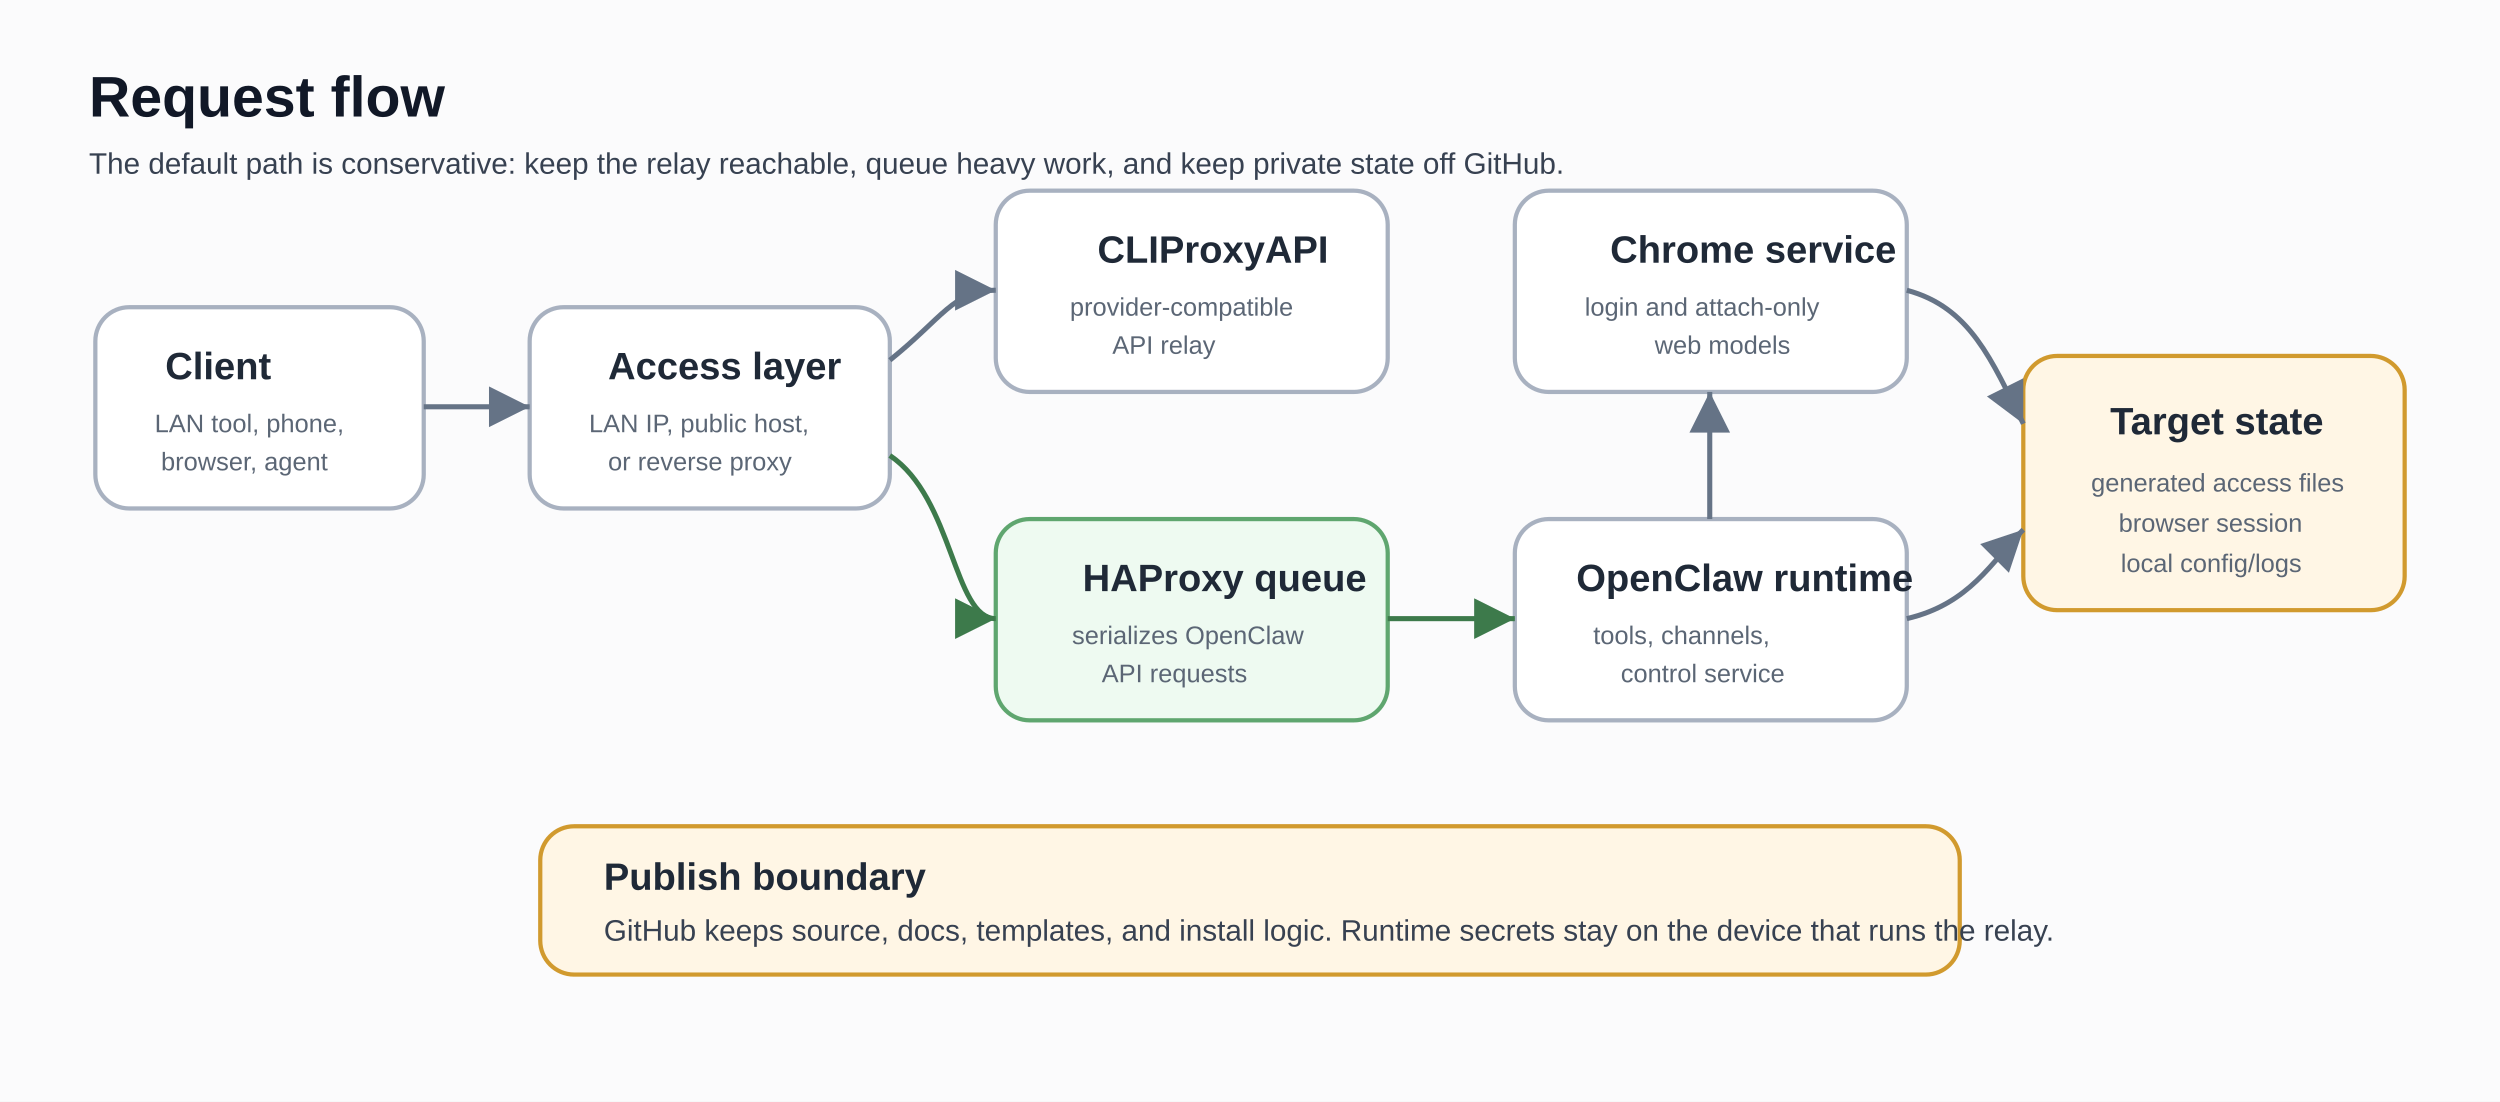
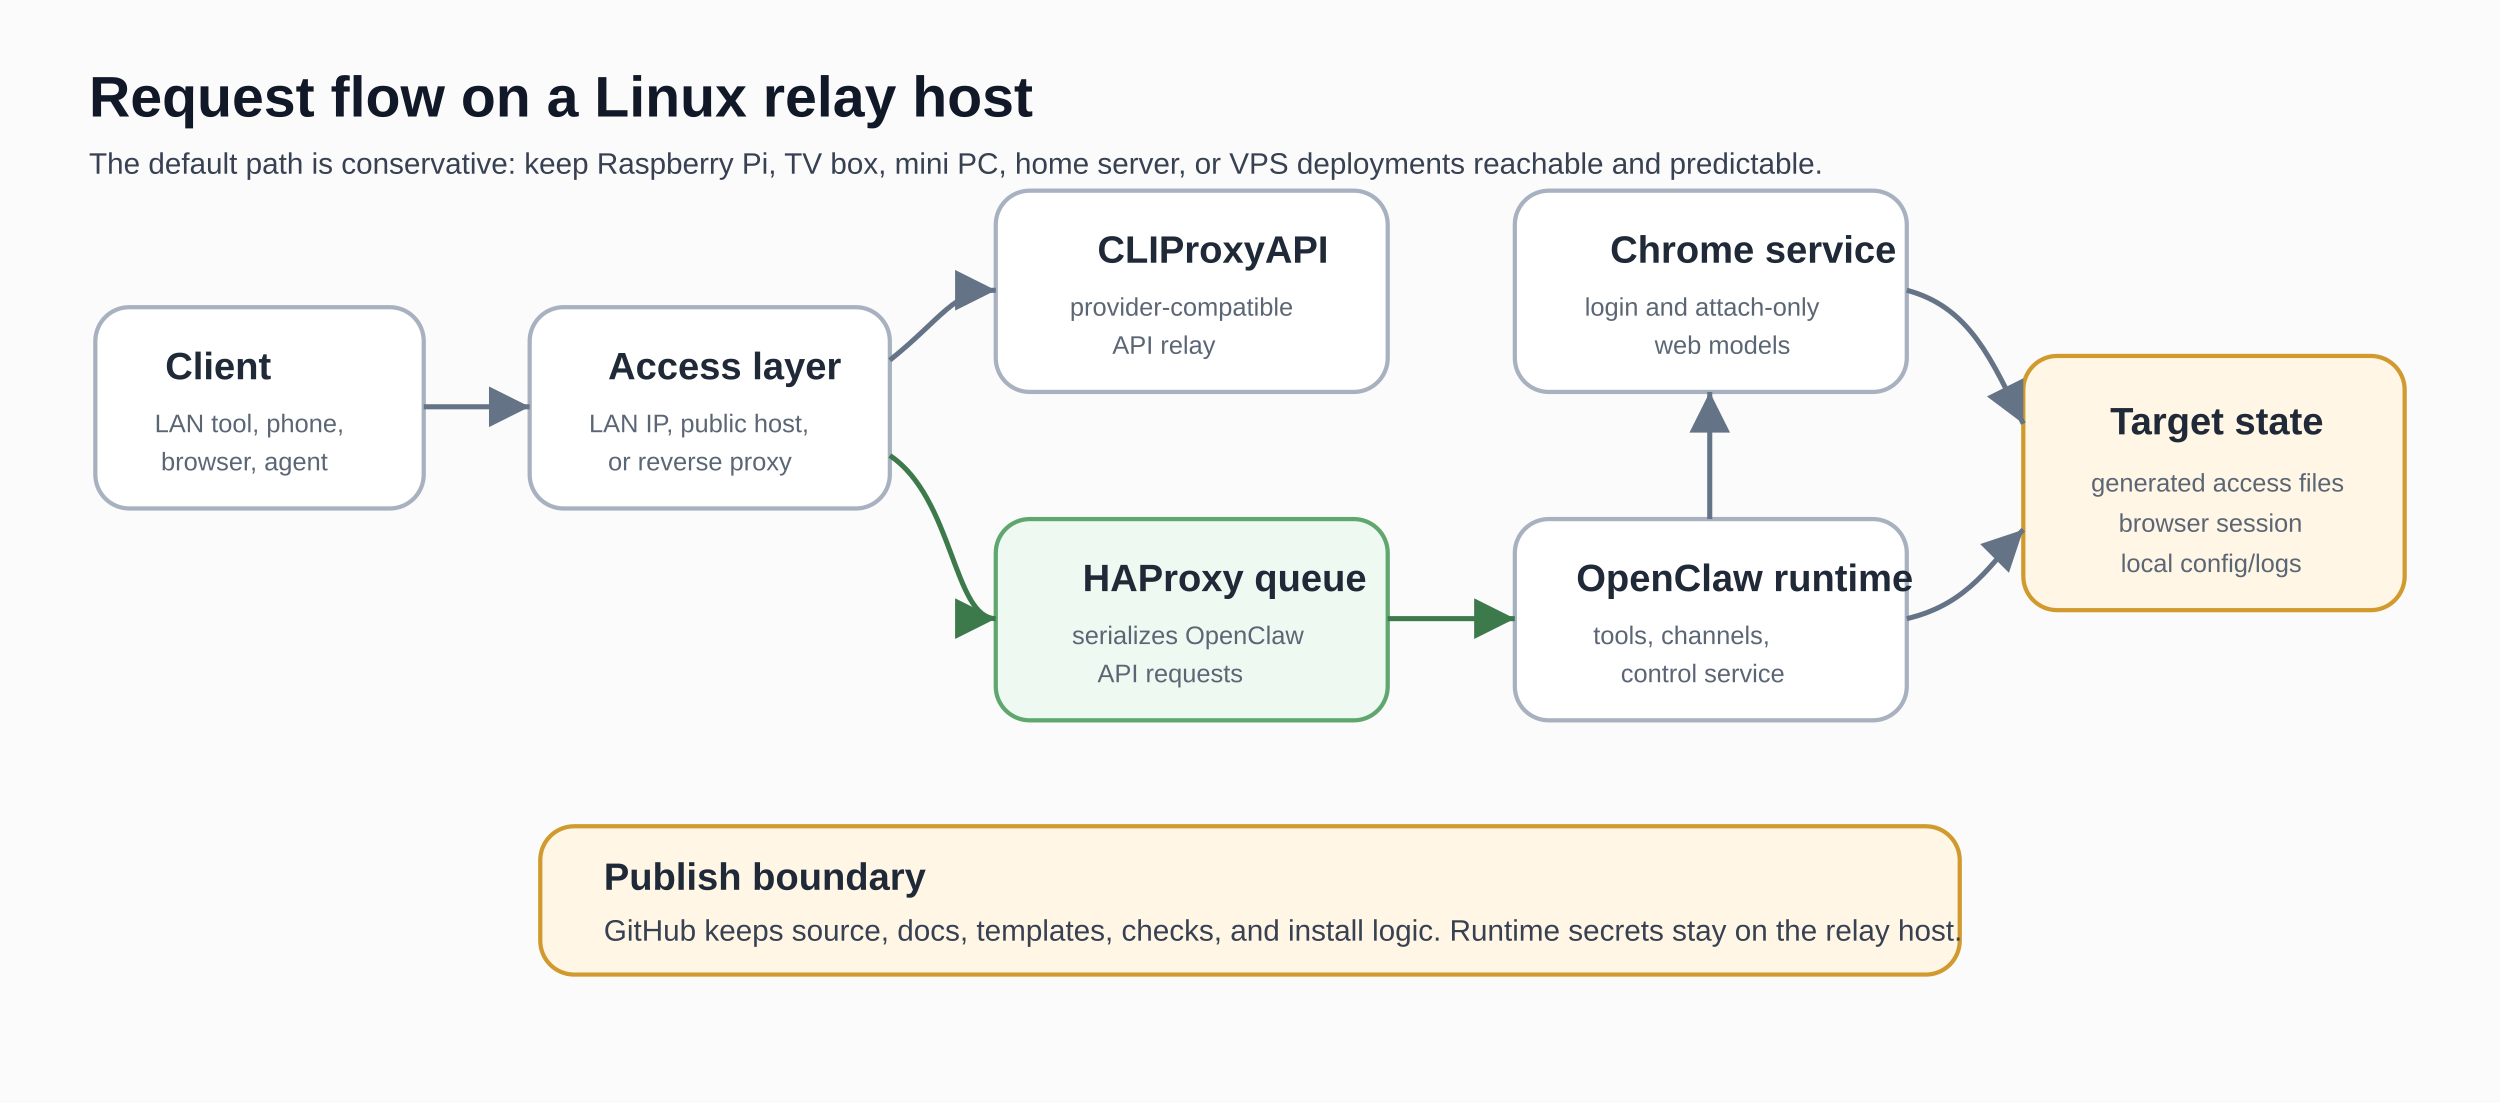
<svg xmlns="http://www.w3.org/2000/svg" width="1180" height="520" viewBox="0 0 1180 520" role="img" aria-labelledby="title desc">
  <defs>
    <style>
      .bg { fill: #fbfbfc; }
      .step { fill: #ffffff; stroke: #a8b1c0; stroke-width: 2; rx: 16; }
      .queue { fill: #eefaf1; stroke: #5fa66f; stroke-width: 2; rx: 16; }
      .state { fill: #fff6e5; stroke: #d19a2e; stroke-width: 2; rx: 16; }
      .h { font: 700 18px Arial, sans-serif; fill: #1f2937; }
      .t { font: 14px Arial, sans-serif; fill: #374151; }
      .s { font: 12px Arial, sans-serif; fill: #5b6675; }
      .title { font: 700 27px Arial, sans-serif; fill: #111827; }
      .line { stroke: #657386; stroke-width: 2.4; fill: none; marker-end: url(#arrow); }
      .line2 { stroke: #3d7a4b; stroke-width: 2.4; fill: none; marker-end: url(#arrowGreen); }
    </style>
    <marker id="arrow" markerWidth="12" markerHeight="12" refX="10" refY="6" orient="auto">
      <path d="M2,2 L10,6 L2,10 Z" fill="#657386" />
    </marker>
    <marker id="arrowGreen" markerWidth="12" markerHeight="12" refX="10" refY="6" orient="auto">
      <path d="M2,2 L10,6 L2,10 Z" fill="#3d7a4b" />
    </marker>
  </defs>
  <rect class="bg" width="1180" height="520" />
-   <text x="42" y="55" class="title">Request flow</text>
-   <text x="42" y="82" class="t">The default path is conservative: keep the relay reachable, queue heavy work, and keep private state off GitHub.</text>
+   <text x="42" y="55" class="title">Request flow on a Linux relay host</text>
+   <text x="42" y="82" class="t">The default path is conservative: keep Raspberry Pi, TV box, mini PC, home server, or VPS deployments reachable and predictable.</text>
  <rect x="45" y="145" width="155" height="95" class="step" />
  <text x="78" y="179" class="h">Client</text>
  <text x="73" y="204" class="s">LAN tool, phone,</text>
  <text x="76" y="222" class="s">browser, agent</text>
  <rect x="250" y="145" width="170" height="95" class="step" />
  <text x="287" y="179" class="h">Access layer</text>
  <text x="278" y="204" class="s">LAN IP, public host,</text>
  <text x="287" y="222" class="s">or reverse proxy</text>
  <rect x="470" y="90" width="185" height="95" class="step" />
  <text x="518" y="124" class="h">CLIProxyAPI</text>
  <text x="505" y="149" class="s">provider-compatible</text>
  <text x="525" y="167" class="s">API relay</text>
  <rect x="470" y="245" width="185" height="95" class="queue" />
  <text x="511" y="279" class="h">HAProxy queue</text>
  <text x="506" y="304" class="s">serializes OpenClaw</text>
-   <text x="520" y="322" class="s">API requests</text>
+   <text x="518" y="322" class="s">API requests</text>
  <rect x="715" y="245" width="185" height="95" class="step" />
  <text x="744" y="279" class="h">OpenClaw runtime</text>
  <text x="752" y="304" class="s">tools, channels,</text>
  <text x="765" y="322" class="s">control service</text>
  <rect x="715" y="90" width="185" height="95" class="step" />
  <text x="760" y="124" class="h">Chrome service</text>
  <text x="748" y="149" class="s">login and attach-only</text>
  <text x="781" y="167" class="s">web models</text>
  <rect x="955" y="168" width="180" height="120" class="state" />
  <text x="996" y="205" class="h">Target state</text>
  <text x="987" y="232" class="s">generated access files</text>
  <text x="1000" y="251" class="s">browser session</text>
  <text x="1001" y="270" class="s">local config/logs</text>
  <path d="M200 192 L250 192" class="line" />
  <path d="M420 170 C445 150 450 137 470 137" class="line" />
  <path d="M420 215 C450 235 450 292 470 292" class="line2" />
  <path d="M655 292 L715 292" class="line2" />
  <path d="M807 245 L807 185" class="line" />
  <path d="M900 137 C930 145 940 170 955 200" class="line" />
  <path d="M900 292 C930 285 940 265 955 250" class="line" />
  <rect x="255" y="390" width="670" height="70" class="state" />
  <text x="285" y="420" class="h">Publish boundary</text>
-   <text x="285" y="444" class="t">GitHub keeps source, docs, templates, and install logic. Runtime secrets stay on the device that runs the relay.</text>
+   <text x="285" y="444" class="t">GitHub keeps source, docs, templates, checks, and install logic. Runtime secrets stay on the relay host.</text>
</svg>
